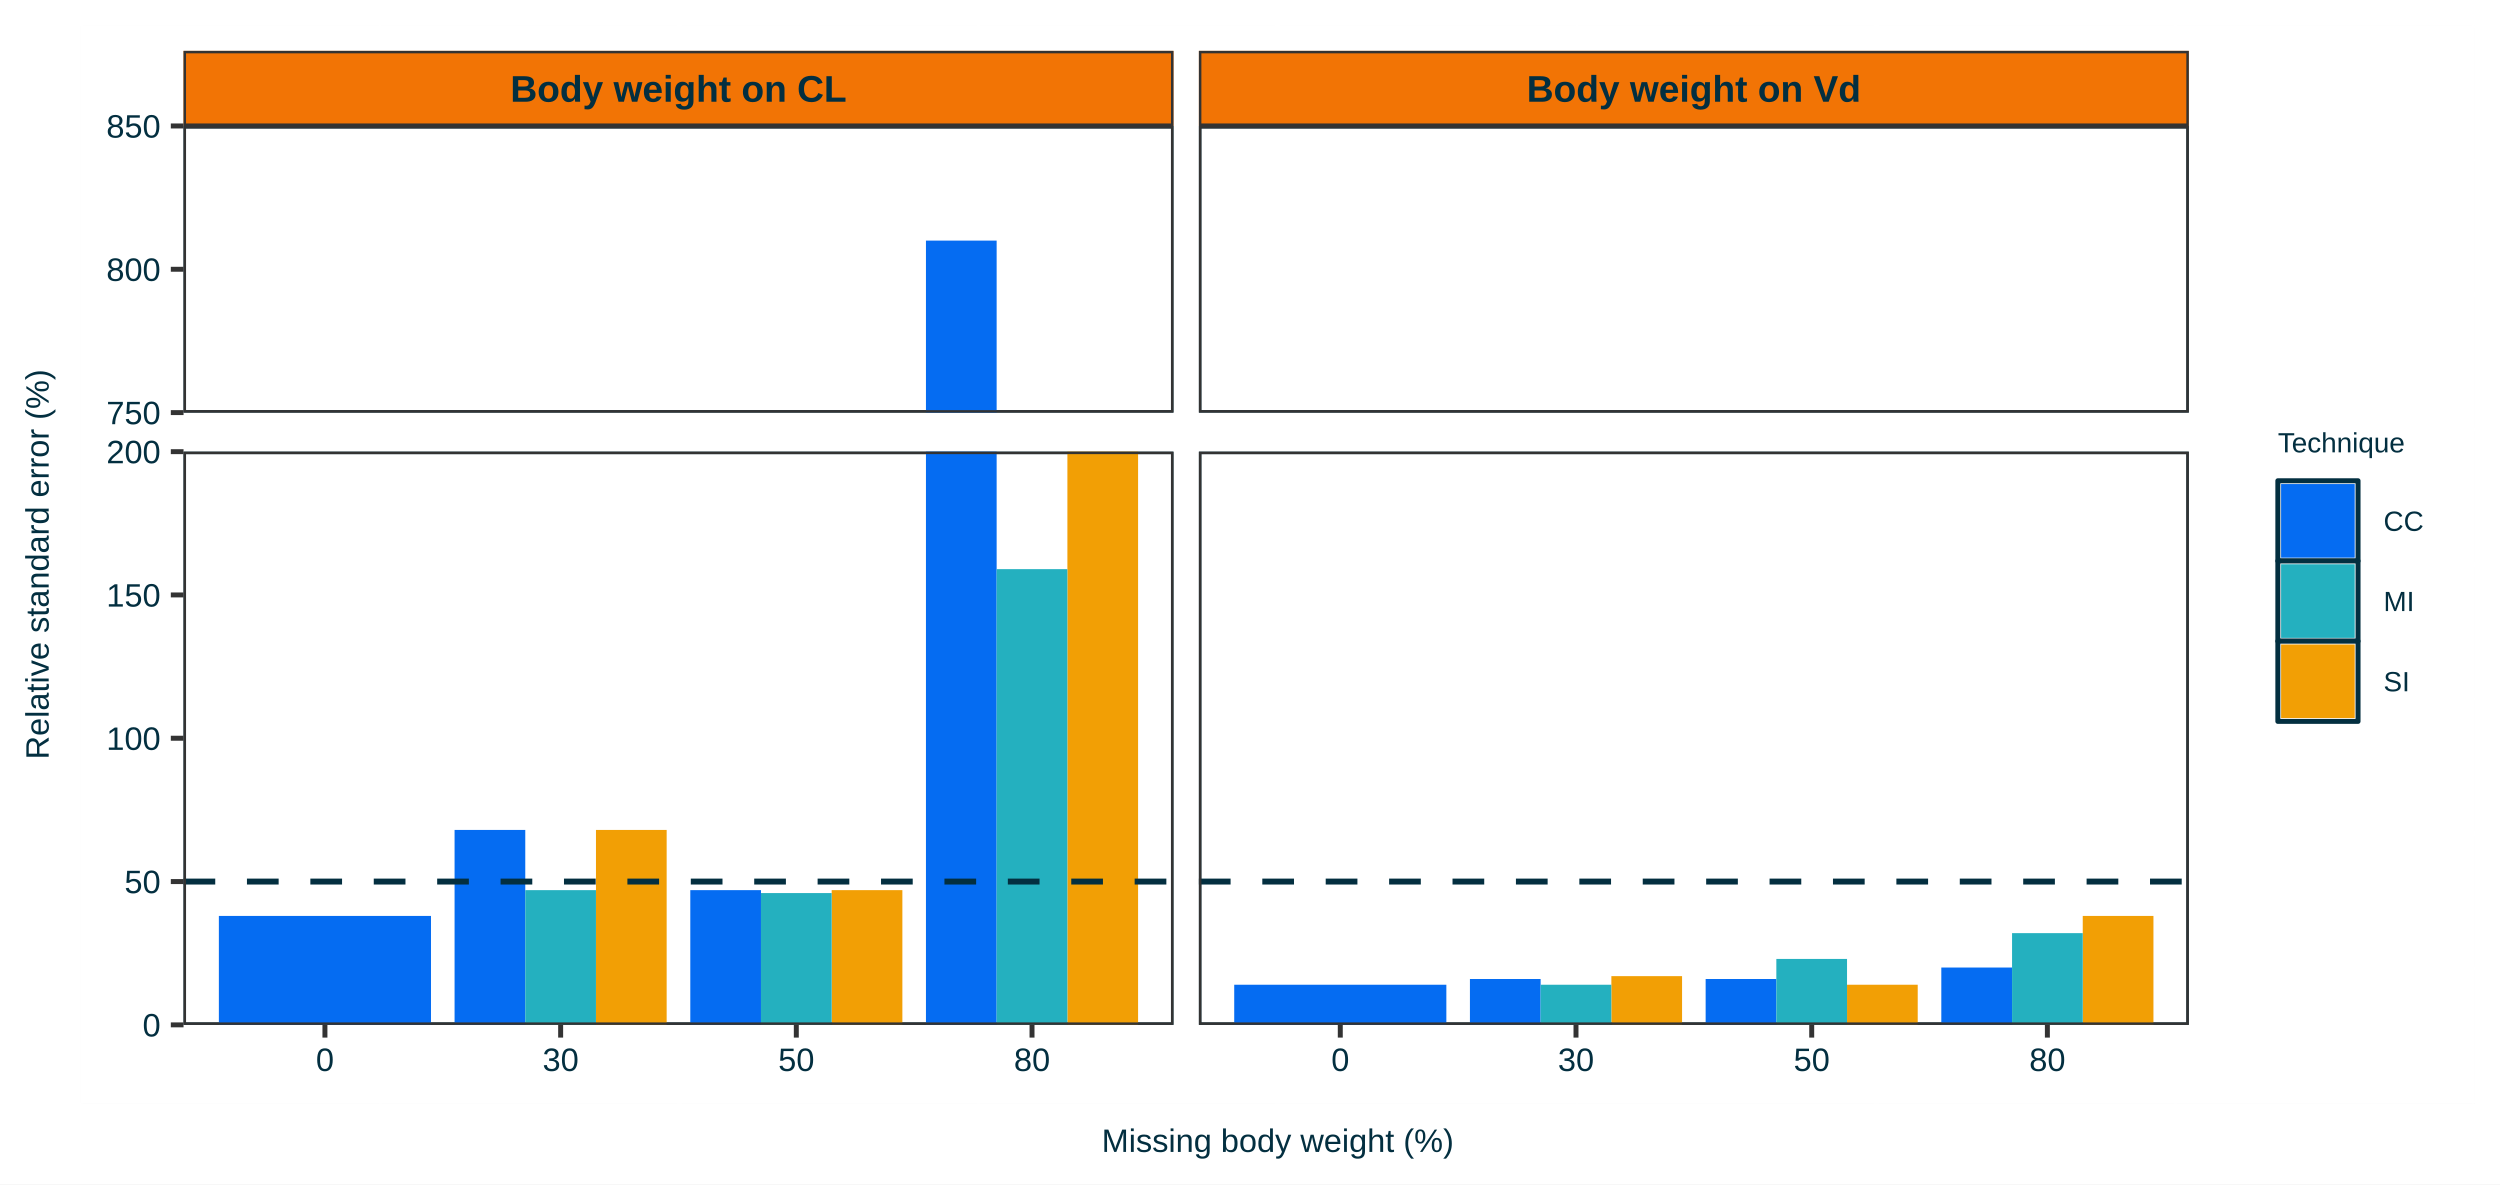
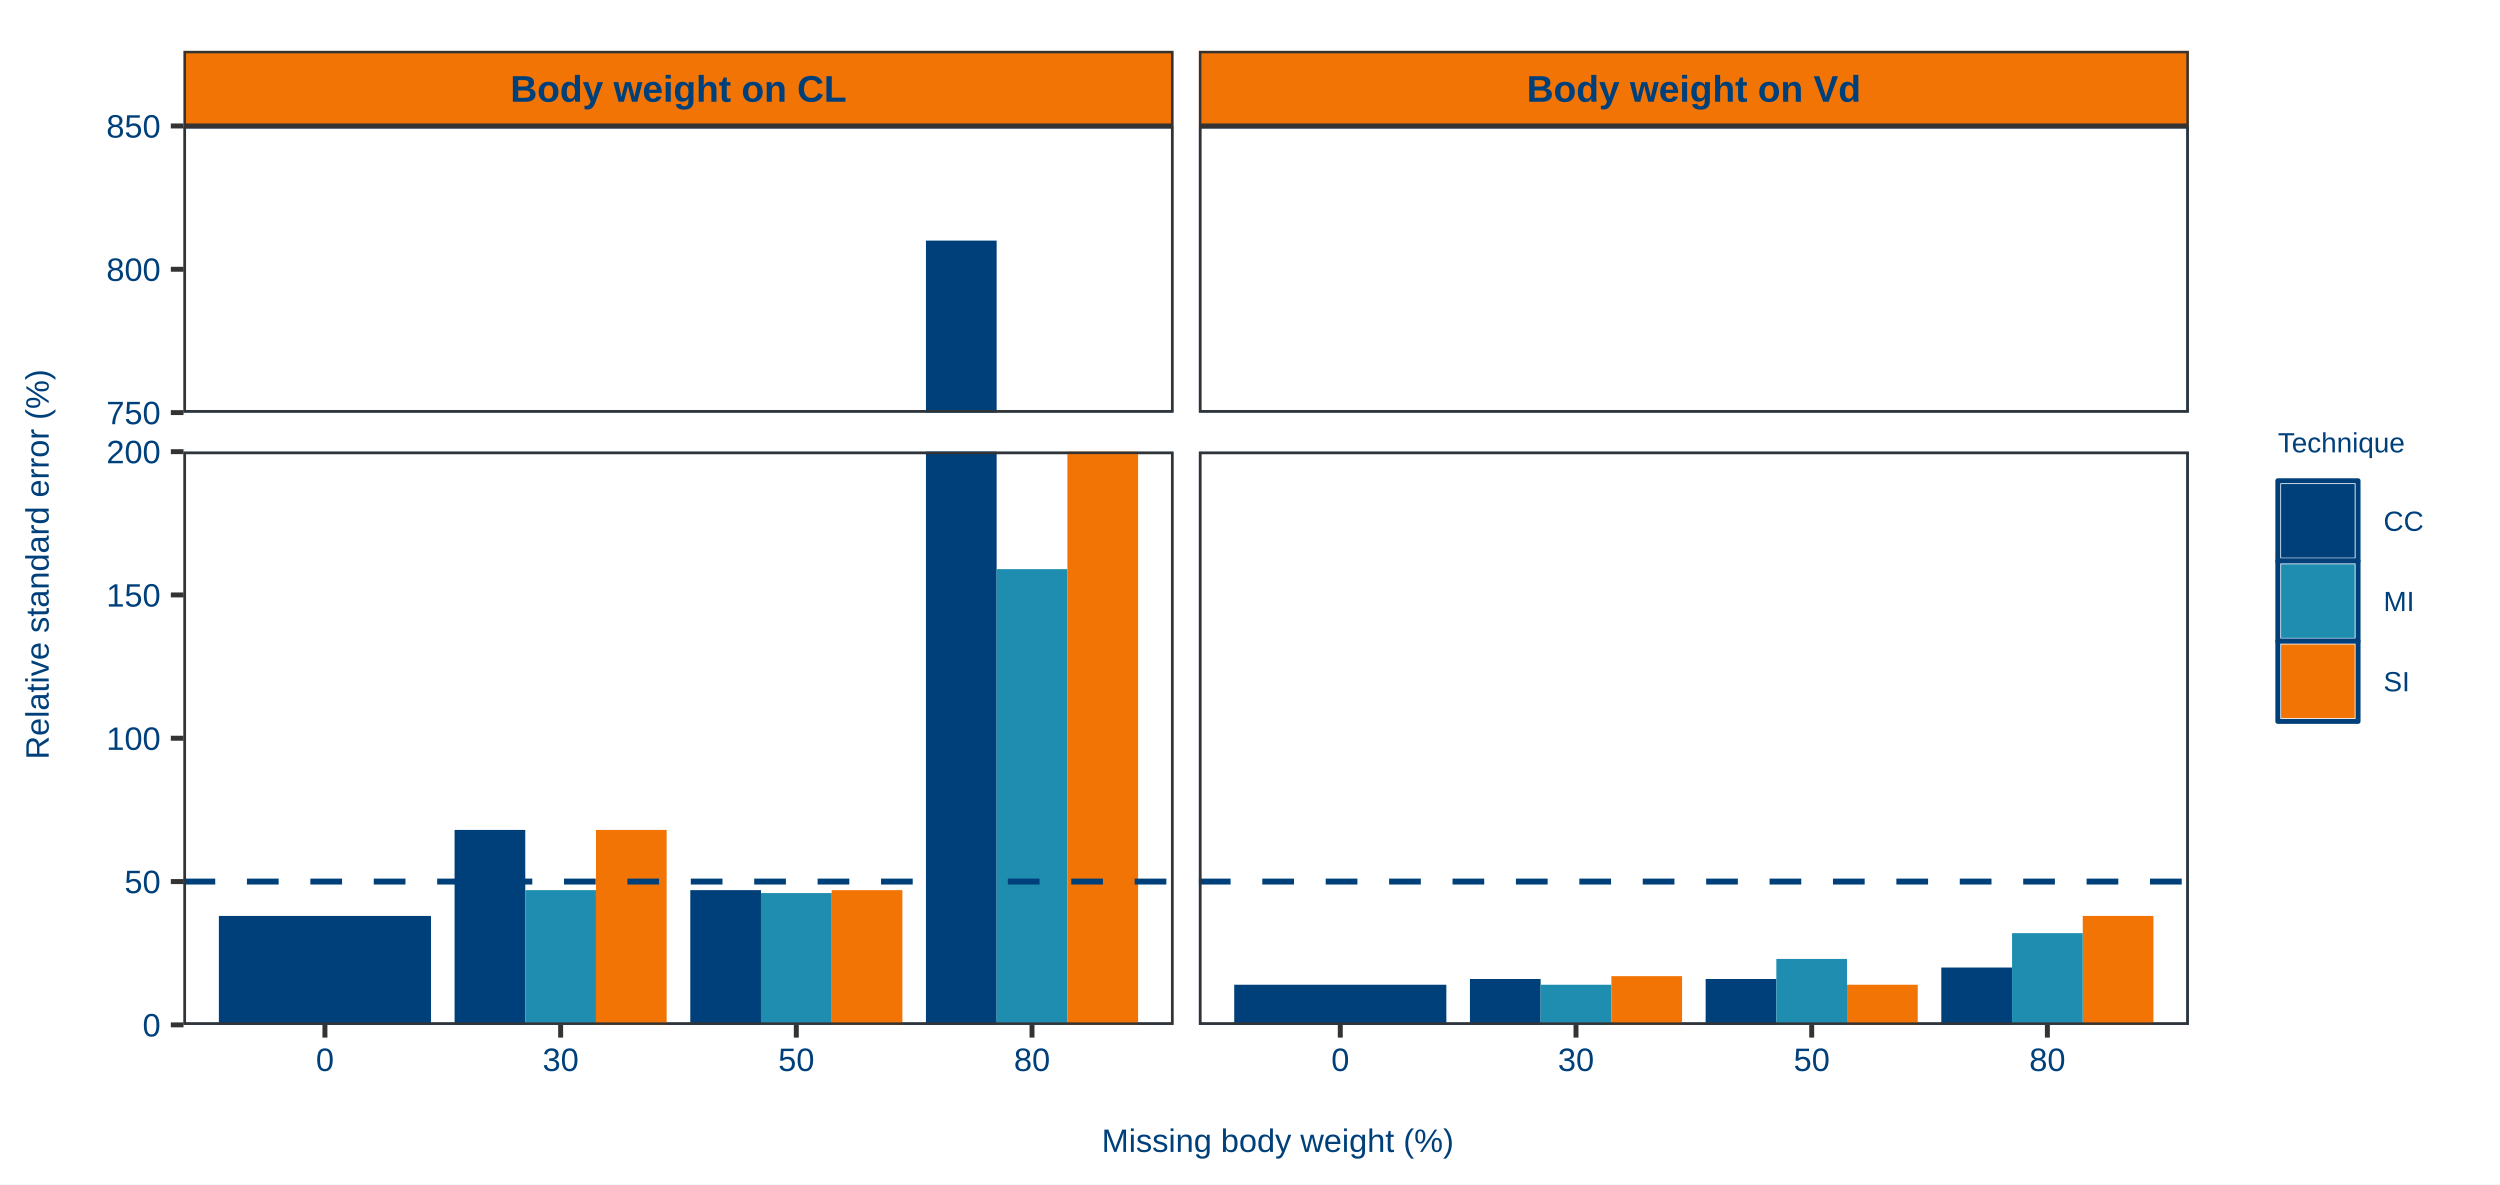
<svg xmlns="http://www.w3.org/2000/svg" class="svglite" width="538.58pt" height="255.12pt" viewBox="0 0 538.58 255.12">
  <defs>
    <style type="text/css">
    .svglite line, .svglite polyline, .svglite polygon, .svglite path, .svglite rect, .svglite circle {
      fill: none;
      stroke: #000000;
      stroke-linecap: round;
      stroke-linejoin: round;
      stroke-miterlimit: 10.00;
    }
    .svglite text {
      white-space: pre;
    }
  </style>
  </defs>
  <rect width="100%" height="100%" style="stroke: none; fill: #FFFFFF;" />
  <defs>
    <clipPath id="cpMC4wMHw1MzguNTh8MC4wMHwyNTUuMTI=">
      <rect x="0.00" y="0.00" width="538.58" height="255.12" />
    </clipPath>
  </defs>
  <g clip-path="url(#cpMC4wMHw1MzguNTh8MC4wMHwyNTUuMTI=)">
    <rect x="0.00" y="0.00" width="538.58" height="255.12" style="stroke-width: 1.07; stroke: #FFFFFF; fill: #FFFFFF;" />
  </g>
  <defs>
    <clipPath id="cpMTcuNDR8NTMzLjEwfDUuNDh8MjM3LjY4">
      <rect x="17.44" y="5.48" width="515.66" height="232.20" />
    </clipPath>
  </defs>
  <g clip-path="url(#cpMTcuNDR8NTMzLjEwfDUuNDh8MjM3LjY4)">
    <rect x="17.44" y="5.48" width="515.66" height="232.20" style="stroke-width: 1.07; stroke: none; fill: #EBEBEB;" />
    <polyline points="17.44,208.65 533.10,208.65 " style="stroke-width: 0.53; stroke: #FFFFFF; stroke-linecap: butt;" />
    <polyline points="17.44,150.60 533.10,150.60 " style="stroke-width: 0.53; stroke: #FFFFFF; stroke-linecap: butt;" />
    <polyline points="17.44,92.55 533.10,92.55 " style="stroke-width: 0.53; stroke: #FFFFFF; stroke-linecap: butt;" />
    <polyline points="17.44,34.50 533.10,34.50 " style="stroke-width: 0.53; stroke: #FFFFFF; stroke-linecap: butt;" />
    <polyline points="81.90,237.68 81.90,5.48 " style="stroke-width: 0.53; stroke: #FFFFFF; stroke-linecap: butt;" />
    <polyline points="210.81,237.68 210.81,5.48 " style="stroke-width: 0.53; stroke: #FFFFFF; stroke-linecap: butt;" />
    <polyline points="339.73,237.68 339.73,5.48 " style="stroke-width: 0.53; stroke: #FFFFFF; stroke-linecap: butt;" />
    <polyline points="468.65,237.68 468.65,5.48 " style="stroke-width: 0.53; stroke: #FFFFFF; stroke-linecap: butt;" />
    <polyline points="17.44,237.68 533.10,237.68 " style="stroke-width: 1.07; stroke: #FFFFFF; stroke-linecap: butt;" />
    <polyline points="17.44,179.63 533.10,179.63 " style="stroke-width: 1.07; stroke: #FFFFFF; stroke-linecap: butt;" />
    <polyline points="17.44,121.58 533.10,121.58 " style="stroke-width: 1.07; stroke: #FFFFFF; stroke-linecap: butt;" />
    <polyline points="17.44,63.53 533.10,63.53 " style="stroke-width: 1.07; stroke: #FFFFFF; stroke-linecap: butt;" />
    <polyline points="17.44,5.48 533.10,5.48 " style="stroke-width: 1.07; stroke: #FFFFFF; stroke-linecap: butt;" />
    <polyline points="17.44,237.68 17.44,5.48 " style="stroke-width: 1.07; stroke: #FFFFFF; stroke-linecap: butt;" />
    <polyline points="146.35,237.68 146.35,5.48 " style="stroke-width: 1.07; stroke: #FFFFFF; stroke-linecap: butt;" />
    <polyline points="275.27,237.68 275.27,5.48 " style="stroke-width: 1.07; stroke: #FFFFFF; stroke-linecap: butt;" />
    <polyline points="404.19,237.68 404.19,5.48 " style="stroke-width: 1.07; stroke: #FFFFFF; stroke-linecap: butt;" />
    <polyline points="533.10,237.68 533.10,5.48 " style="stroke-width: 1.07; stroke: #FFFFFF; stroke-linecap: butt;" />
    <rect x="17.44" y="5.48" width="515.66" height="232.20" style="stroke-width: 1.07; stroke: #FFFFFF; fill: #FFFFFF;" />
  </g>
  <defs>
    <clipPath id="cpMzkuNTR8NDcxLjU0fDI3LjE0fDIyMC43OQ==">
      <rect x="39.54" y="27.14" width="432.00" height="193.65" />
    </clipPath>
  </defs>
  <g clip-path="url(#cpMzkuNTR8NDcxLjU0fDI3LjE0fDIyMC43OQ==)">
</g>
  <g clip-path="url(#cpMTcuNDR8NTMzLjEwfDUuNDh8MjM3LjY4)">
</g>
  <defs>
    <clipPath id="cpMjIuOTJ8NTI3LjYyfDEwLjk2fDk0LjQ2">
      <rect x="22.92" y="10.96" width="504.71" height="83.50" />
    </clipPath>
  </defs>
  <g clip-path="url(#cpMjIuOTJ8NTI3LjYyfDEwLjk2fDk0LjQ2)">
    <rect x="22.92" y="10.96" width="504.71" height="83.50" style="stroke-width: 1.07; stroke: #FFFFFF; fill: #FFFFFF;" />
  </g>
  <g clip-path="url(#cpMTcuNDR8NTMzLjEwfDUuNDh8MjM3LjY4)">
</g>
  <g clip-path="url(#cpMC4wMHw1MzguNTh8MC4wMHwyNTUuMTI=)">
</g>
  <defs>
    <clipPath id="cpMzkuNTR8MjUyLjgwfDI3LjE0fDg4Ljg5">
      <rect x="39.54" y="27.14" width="213.26" height="61.75" />
    </clipPath>
  </defs>
  <g clip-path="url(#cpMzkuNTR8MjUyLjgwfDI3LjE0fDg4Ljg5)">
-     <rect x="39.54" y="27.14" width="213.26" height="61.75" style="stroke-width: 1.07; stroke: #032F40; fill: #FFFFFF;" />
-     <rect x="47.15" y="528.52" width="45.70" height="23.46" style="stroke-width: 1.07; stroke: none; stroke-linecap: butt; stroke-linejoin: miter; fill: #056CF2;" />
-     <rect x="97.93" y="509.99" width="15.23" height="41.99" style="stroke-width: 1.07; stroke: none; stroke-linecap: butt; stroke-linejoin: miter; fill: #056CF2;" />
-     <rect x="128.39" y="509.99" width="15.23" height="41.99" style="stroke-width: 1.07; stroke: none; stroke-linecap: butt; stroke-linejoin: miter; fill: #F29F05;" />
-     <rect x="113.16" y="522.96" width="15.23" height="29.02" style="stroke-width: 1.07; stroke: none; stroke-linecap: butt; stroke-linejoin: miter; fill: #24B0BF;" />
-     <rect x="148.71" y="522.96" width="15.23" height="29.02" style="stroke-width: 1.07; stroke: none; stroke-linecap: butt; stroke-linejoin: miter; fill: #056CF2;" />
-     <rect x="179.17" y="522.96" width="15.23" height="29.02" style="stroke-width: 1.07; stroke: none; stroke-linecap: butt; stroke-linejoin: miter; fill: #F29F05;" />
-     <rect x="163.94" y="523.58" width="15.23" height="28.40" style="stroke-width: 1.07; stroke: none; stroke-linecap: butt; stroke-linejoin: miter; fill: #24B0BF;" />
-     <rect x="199.48" y="51.84" width="15.23" height="500.14" style="stroke-width: 1.07; stroke: none; stroke-linecap: butt; stroke-linejoin: miter; fill: #056CF2;" />
-     <rect x="229.95" y="427.87" width="15.23" height="124.11" style="stroke-width: 1.07; stroke: none; stroke-linecap: butt; stroke-linejoin: miter; fill: #F29F05;" />
-     <rect x="214.71" y="453.81" width="15.23" height="98.18" style="stroke-width: 1.07; stroke: none; stroke-linecap: butt; stroke-linejoin: miter; fill: #24B0BF;" />
-     <line x1="39.54" y1="521.11" x2="252.80" y2="521.11" style="stroke-width: 1.28; stroke: #032F40; stroke-dasharray: 6.83,6.83; stroke-linecap: butt;" />
+     <rect x="39.54" y="27.14" width="213.26" height="61.75" style="stroke-width: 1.07; stroke: #00407A; fill: #FFFFFF;" />
+     <rect x="47.15" y="528.52" width="45.70" height="23.46" style="stroke-width: 1.07; stroke: none; stroke-linecap: butt; stroke-linejoin: miter; fill: #00407A;" />
+     <rect x="97.93" y="509.99" width="15.23" height="41.99" style="stroke-width: 1.07; stroke: none; stroke-linecap: butt; stroke-linejoin: miter; fill: #00407A;" />
+     <rect x="128.39" y="509.99" width="15.23" height="41.99" style="stroke-width: 1.07; stroke: none; stroke-linecap: butt; stroke-linejoin: miter; fill: #F27405;" />
+     <rect x="113.16" y="522.96" width="15.23" height="29.02" style="stroke-width: 1.07; stroke: none; stroke-linecap: butt; stroke-linejoin: miter; fill: #1E8DB0;" />
+     <rect x="148.71" y="522.96" width="15.23" height="29.02" style="stroke-width: 1.07; stroke: none; stroke-linecap: butt; stroke-linejoin: miter; fill: #00407A;" />
+     <rect x="179.17" y="522.96" width="15.23" height="29.02" style="stroke-width: 1.07; stroke: none; stroke-linecap: butt; stroke-linejoin: miter; fill: #F27405;" />
+     <rect x="163.94" y="523.58" width="15.23" height="28.40" style="stroke-width: 1.07; stroke: none; stroke-linecap: butt; stroke-linejoin: miter; fill: #1E8DB0;" />
+     <rect x="199.48" y="51.84" width="15.23" height="500.14" style="stroke-width: 1.07; stroke: none; stroke-linecap: butt; stroke-linejoin: miter; fill: #00407A;" />
+     <rect x="229.95" y="427.87" width="15.23" height="124.11" style="stroke-width: 1.07; stroke: none; stroke-linecap: butt; stroke-linejoin: miter; fill: #F27405;" />
+     <rect x="214.71" y="453.81" width="15.23" height="98.18" style="stroke-width: 1.07; stroke: none; stroke-linecap: butt; stroke-linejoin: miter; fill: #1E8DB0;" />
+     <line x1="39.54" y1="521.11" x2="252.80" y2="521.11" style="stroke-width: 1.28; stroke: #00407A; stroke-dasharray: 6.83,6.83; stroke-linecap: butt;" />
    <rect x="39.54" y="27.14" width="213.26" height="61.75" style="stroke-width: 1.07; stroke: #333333;" />
  </g>
  <g clip-path="url(#cpMC4wMHw1MzguNTh8MC4wMHwyNTUuMTI=)">
</g>
  <defs>
    <clipPath id="cpMjU4LjI4fDQ3MS41NHwyNy4xNHw4OC44OQ==">
      <rect x="258.28" y="27.14" width="213.26" height="61.75" />
    </clipPath>
  </defs>
  <g clip-path="url(#cpMjU4LjI4fDQ3MS41NHwyNy4xNHw4OC44OQ==)">
-     <rect x="258.28" y="27.14" width="213.26" height="61.75" style="stroke-width: 1.07; stroke: #032F40; fill: #FFFFFF;" />
-     <rect x="265.89" y="543.34" width="45.70" height="8.64" style="stroke-width: 1.07; stroke: none; stroke-linecap: butt; stroke-linejoin: miter; fill: #056CF2;" />
-     <rect x="316.67" y="542.10" width="15.23" height="9.88" style="stroke-width: 1.07; stroke: none; stroke-linecap: butt; stroke-linejoin: miter; fill: #056CF2;" />
-     <rect x="347.14" y="541.48" width="15.23" height="10.50" style="stroke-width: 1.07; stroke: none; stroke-linecap: butt; stroke-linejoin: miter; fill: #F29F05;" />
-     <rect x="331.90" y="543.34" width="15.23" height="8.64" style="stroke-width: 1.07; stroke: none; stroke-linecap: butt; stroke-linejoin: miter; fill: #24B0BF;" />
-     <rect x="367.45" y="542.10" width="15.23" height="9.88" style="stroke-width: 1.07; stroke: none; stroke-linecap: butt; stroke-linejoin: miter; fill: #056CF2;" />
-     <rect x="397.91" y="543.34" width="15.23" height="8.64" style="stroke-width: 1.07; stroke: none; stroke-linecap: butt; stroke-linejoin: miter; fill: #F29F05;" />
-     <rect x="382.68" y="537.78" width="15.23" height="14.20" style="stroke-width: 1.07; stroke: none; stroke-linecap: butt; stroke-linejoin: miter; fill: #24B0BF;" />
-     <rect x="418.22" y="539.63" width="15.23" height="12.35" style="stroke-width: 1.07; stroke: none; stroke-linecap: butt; stroke-linejoin: miter; fill: #056CF2;" />
-     <rect x="448.69" y="528.52" width="15.23" height="23.46" style="stroke-width: 1.07; stroke: none; stroke-linecap: butt; stroke-linejoin: miter; fill: #F29F05;" />
-     <rect x="433.46" y="532.22" width="15.23" height="19.76" style="stroke-width: 1.07; stroke: none; stroke-linecap: butt; stroke-linejoin: miter; fill: #24B0BF;" />
-     <line x1="258.28" y1="521.11" x2="471.54" y2="521.11" style="stroke-width: 1.28; stroke: #032F40; stroke-dasharray: 6.83,6.83; stroke-linecap: butt;" />
+     <rect x="258.28" y="27.14" width="213.26" height="61.75" style="stroke-width: 1.07; stroke: #00407A; fill: #FFFFFF;" />
+     <rect x="265.89" y="543.34" width="45.70" height="8.64" style="stroke-width: 1.07; stroke: none; stroke-linecap: butt; stroke-linejoin: miter; fill: #00407A;" />
+     <rect x="316.67" y="542.10" width="15.23" height="9.88" style="stroke-width: 1.07; stroke: none; stroke-linecap: butt; stroke-linejoin: miter; fill: #00407A;" />
+     <rect x="347.14" y="541.48" width="15.23" height="10.50" style="stroke-width: 1.07; stroke: none; stroke-linecap: butt; stroke-linejoin: miter; fill: #F27405;" />
+     <rect x="331.90" y="543.34" width="15.23" height="8.64" style="stroke-width: 1.07; stroke: none; stroke-linecap: butt; stroke-linejoin: miter; fill: #1E8DB0;" />
+     <rect x="367.45" y="542.10" width="15.23" height="9.88" style="stroke-width: 1.07; stroke: none; stroke-linecap: butt; stroke-linejoin: miter; fill: #00407A;" />
+     <rect x="397.91" y="543.34" width="15.23" height="8.64" style="stroke-width: 1.07; stroke: none; stroke-linecap: butt; stroke-linejoin: miter; fill: #F27405;" />
+     <rect x="382.68" y="537.78" width="15.23" height="14.20" style="stroke-width: 1.07; stroke: none; stroke-linecap: butt; stroke-linejoin: miter; fill: #1E8DB0;" />
+     <rect x="418.22" y="539.63" width="15.23" height="12.35" style="stroke-width: 1.07; stroke: none; stroke-linecap: butt; stroke-linejoin: miter; fill: #00407A;" />
+     <rect x="448.69" y="528.52" width="15.23" height="23.46" style="stroke-width: 1.07; stroke: none; stroke-linecap: butt; stroke-linejoin: miter; fill: #F27405;" />
+     <rect x="433.46" y="532.22" width="15.23" height="19.76" style="stroke-width: 1.07; stroke: none; stroke-linecap: butt; stroke-linejoin: miter; fill: #1E8DB0;" />
+     <line x1="258.28" y1="521.11" x2="471.54" y2="521.11" style="stroke-width: 1.28; stroke: #00407A; stroke-dasharray: 6.83,6.83; stroke-linecap: butt;" />
    <rect x="258.28" y="27.14" width="213.26" height="61.75" style="stroke-width: 1.07; stroke: #333333;" />
  </g>
  <g clip-path="url(#cpMC4wMHw1MzguNTh8MC4wMHwyNTUuMTI=)">
</g>
  <g clip-path="url(#cpMTcuNDR8NTMzLjEwfDUuNDh8MjM3LjY4)">
</g>
  <g clip-path="url(#cpMC4wMHw1MzguNTh8MC4wMHwyNTUuMTI=)">
</g>
  <defs>
    <clipPath id="cpMzkuNTR8MjUyLjgwfDEwLjk2fDI3LjE0">
      <rect x="39.54" y="10.96" width="213.26" height="16.18" />
    </clipPath>
  </defs>
  <g clip-path="url(#cpMzkuNTR8MjUyLjgwfDEwLjk2fDI3LjE0)">
    <rect x="39.54" y="10.96" width="213.26" height="16.18" style="stroke-width: 1.07; stroke: #333333; fill: #F27405;" />
-     <text x="146.17" y="21.92" text-anchor="middle" style="font-size: 8.00px; font-weight: bold;fill: #032F40; font-family: &quot;Arial&quot;;" textLength="72.45px" lengthAdjust="spacingAndGlyphs">Body weight on CL</text>
+     <text x="146.17" y="21.92" text-anchor="middle" style="font-size: 8.00px; font-weight: bold;fill: #00407A; font-family: &quot;Arial&quot;;" textLength="72.45px" lengthAdjust="spacingAndGlyphs">Body weight on CL</text>
  </g>
  <g clip-path="url(#cpMC4wMHw1MzguNTh8MC4wMHwyNTUuMTI=)">
</g>
  <defs>
    <clipPath id="cpMjU4LjI4fDQ3MS41NHwxMC45NnwyNy4xNA==">
      <rect x="258.28" y="10.96" width="213.26" height="16.18" />
    </clipPath>
  </defs>
  <g clip-path="url(#cpMjU4LjI4fDQ3MS41NHwxMC45NnwyNy4xNA==)">
    <rect x="258.28" y="10.96" width="213.26" height="16.18" style="stroke-width: 1.07; stroke: #333333; fill: #F27405;" />
-     <text x="364.91" y="21.92" text-anchor="middle" style="font-size: 8.00px; font-weight: bold;fill: #032F40; font-family: &quot;Arial&quot;;" textLength="72.01px" lengthAdjust="spacingAndGlyphs">Body weight on Vd</text>
-   </g>
-   <g clip-path="url(#cpMC4wMHw1MzguNTh8MC4wMHwyNTUuMTI=)">
- </g>
-   <g clip-path="url(#cpMTcuNDR8NTMzLjEwfDUuNDh8MjM3LjY4)">
- </g>
-   <g clip-path="url(#cpMC4wMHw1MzguNTh8MC4wMHwyNTUuMTI=)">
- </g>
-   <g clip-path="url(#cpMTcuNDR8NTMzLjEwfDUuNDh8MjM3LjY4)">
- </g>
-   <g clip-path="url(#cpMC4wMHw1MzguNTh8MC4wMHwyNTUuMTI=)">
- </g>
-   <g clip-path="url(#cpMTcuNDR8NTMzLjEwfDUuNDh8MjM3LjY4)">
- </g>
-   <g clip-path="url(#cpMC4wMHw1MzguNTh8MC4wMHwyNTUuMTI=)">
-     <text x="34.60" y="91.39" text-anchor="end" style="font-size: 7.00px;fill: #032F40; font-family: &quot;Arial&quot;;" textLength="11.69px" lengthAdjust="spacingAndGlyphs">750</text>
-     <text x="34.60" y="60.52" text-anchor="end" style="font-size: 7.00px;fill: #032F40; font-family: &quot;Arial&quot;;" textLength="11.69px" lengthAdjust="spacingAndGlyphs">800</text>
-     <text x="34.60" y="29.65" text-anchor="end" style="font-size: 7.00px;fill: #032F40; font-family: &quot;Arial&quot;;" textLength="11.69px" lengthAdjust="spacingAndGlyphs">850</text>
+     <text x="364.91" y="21.92" text-anchor="middle" style="font-size: 8.00px; font-weight: bold;fill: #00407A; font-family: &quot;Arial&quot;;" textLength="72.01px" lengthAdjust="spacingAndGlyphs">Body weight on Vd</text>
+   </g>
+   <g clip-path="url(#cpMC4wMHw1MzguNTh8MC4wMHwyNTUuMTI=)">
+ </g>
+   <g clip-path="url(#cpMTcuNDR8NTMzLjEwfDUuNDh8MjM3LjY4)">
+ </g>
+   <g clip-path="url(#cpMC4wMHw1MzguNTh8MC4wMHwyNTUuMTI=)">
+ </g>
+   <g clip-path="url(#cpMTcuNDR8NTMzLjEwfDUuNDh8MjM3LjY4)">
+ </g>
+   <g clip-path="url(#cpMC4wMHw1MzguNTh8MC4wMHwyNTUuMTI=)">
+ </g>
+   <g clip-path="url(#cpMTcuNDR8NTMzLjEwfDUuNDh8MjM3LjY4)">
+ </g>
+   <g clip-path="url(#cpMC4wMHw1MzguNTh8MC4wMHwyNTUuMTI=)">
+     <text x="34.60" y="91.39" text-anchor="end" style="font-size: 7.00px;fill: #00407A; font-family: &quot;Arial&quot;;" textLength="11.69px" lengthAdjust="spacingAndGlyphs">750</text>
+     <text x="34.60" y="60.52" text-anchor="end" style="font-size: 7.00px;fill: #00407A; font-family: &quot;Arial&quot;;" textLength="11.69px" lengthAdjust="spacingAndGlyphs">800</text>
+     <text x="34.60" y="29.65" text-anchor="end" style="font-size: 7.00px;fill: #00407A; font-family: &quot;Arial&quot;;" textLength="11.69px" lengthAdjust="spacingAndGlyphs">850</text>
    <polyline points="36.80,88.89 39.54,88.89 " style="stroke-width: 1.07; stroke: #333333; stroke-linecap: butt;" />
    <polyline points="36.80,58.01 39.54,58.01 " style="stroke-width: 1.07; stroke: #333333; stroke-linecap: butt;" />
    <polyline points="36.80,27.14 39.54,27.14 " style="stroke-width: 1.07; stroke: #333333; stroke-linecap: butt;" />
  </g>
  <g clip-path="url(#cpMTcuNDR8NTMzLjEwfDUuNDh8MjM3LjY4)">
</g>
  <g clip-path="url(#cpMC4wMHw1MzguNTh8MC4wMHwyNTUuMTI=)">
</g>
  <g clip-path="url(#cpMTcuNDR8NTMzLjEwfDUuNDh8MjM3LjY4)">
</g>
  <g clip-path="url(#cpMC4wMHw1MzguNTh8MC4wMHwyNTUuMTI=)">
</g>
  <g clip-path="url(#cpMTcuNDR8NTMzLjEwfDUuNDh8MjM3LjY4)">
</g>
  <g clip-path="url(#cpMC4wMHw1MzguNTh8MC4wMHwyNTUuMTI=)">
</g>
  <g clip-path="url(#cpMTcuNDR8NTMzLjEwfDUuNDh8MjM3LjY4)">
</g>
  <g clip-path="url(#cpMC4wMHw1MzguNTh8MC4wMHwyNTUuMTI=)">
</g>
  <g clip-path="url(#cpMTcuNDR8NTMzLjEwfDUuNDh8MjM3LjY4)">
</g>
  <g clip-path="url(#cpMC4wMHw1MzguNTh8MC4wMHwyNTUuMTI=)">
</g>
  <g clip-path="url(#cpMTcuNDR8NTMzLjEwfDUuNDh8MjM3LjY4)">
</g>
  <g clip-path="url(#cpMC4wMHw1MzguNTh8MC4wMHwyNTUuMTI=)">
</g>
  <g clip-path="url(#cpMTcuNDR8NTMzLjEwfDUuNDh8MjM3LjY4)">
</g>
  <g clip-path="url(#cpMC4wMHw1MzguNTh8MC4wMHwyNTUuMTI=)">
</g>
  <g clip-path="url(#cpMTcuNDR8NTMzLjEwfDUuNDh8MjM3LjY4)">
</g>
  <g clip-path="url(#cpMC4wMHw1MzguNTh8MC4wMHwyNTUuMTI=)">
</g>
  <g clip-path="url(#cpMTcuNDR8NTMzLjEwfDUuNDh8MjM3LjY4)">
</g>
  <defs>
    <clipPath id="cpMjIuOTJ8NTI3LjYyfDk0LjQ2fDIzMi4yMA==">
      <rect x="22.92" y="94.46" width="504.71" height="137.74" />
    </clipPath>
  </defs>
  <g clip-path="url(#cpMjIuOTJ8NTI3LjYyfDk0LjQ2fDIzMi4yMA==)">
    <rect x="22.92" y="94.46" width="504.71" height="137.74" style="stroke-width: 1.07; stroke: #FFFFFF; fill: #FFFFFF;" />
  </g>
  <g clip-path="url(#cpMTcuNDR8NTMzLjEwfDUuNDh8MjM3LjY4)">
</g>
  <g clip-path="url(#cpMC4wMHw1MzguNTh8MC4wMHwyNTUuMTI=)">
</g>
  <defs>
    <clipPath id="cpMzkuNTR8MjUyLjgwfDk3LjMwfDIyMC43OQ==">
      <rect x="39.54" y="97.30" width="213.26" height="123.49" />
    </clipPath>
  </defs>
  <g clip-path="url(#cpMzkuNTR8MjUyLjgwfDk3LjMwfDIyMC43OQ==)">
-     <rect x="39.54" y="97.30" width="213.26" height="123.49" style="stroke-width: 1.07; stroke: #032F40; fill: #FFFFFF;" />
-     <rect x="47.15" y="197.32" width="45.70" height="23.46" style="stroke-width: 1.07; stroke: none; stroke-linecap: butt; stroke-linejoin: miter; fill: #056CF2;" />
-     <rect x="97.93" y="178.80" width="15.23" height="41.99" style="stroke-width: 1.07; stroke: none; stroke-linecap: butt; stroke-linejoin: miter; fill: #056CF2;" />
-     <rect x="128.39" y="178.80" width="15.23" height="41.99" style="stroke-width: 1.07; stroke: none; stroke-linecap: butt; stroke-linejoin: miter; fill: #F29F05;" />
-     <rect x="113.16" y="191.77" width="15.23" height="29.02" style="stroke-width: 1.07; stroke: none; stroke-linecap: butt; stroke-linejoin: miter; fill: #24B0BF;" />
-     <rect x="148.71" y="191.77" width="15.23" height="29.02" style="stroke-width: 1.07; stroke: none; stroke-linecap: butt; stroke-linejoin: miter; fill: #056CF2;" />
-     <rect x="179.17" y="191.77" width="15.23" height="29.02" style="stroke-width: 1.07; stroke: none; stroke-linecap: butt; stroke-linejoin: miter; fill: #F29F05;" />
-     <rect x="163.94" y="192.39" width="15.23" height="28.40" style="stroke-width: 1.07; stroke: none; stroke-linecap: butt; stroke-linejoin: miter; fill: #24B0BF;" />
-     <rect x="199.48" y="-279.35" width="15.23" height="500.14" style="stroke-width: 1.07; stroke: none; stroke-linecap: butt; stroke-linejoin: miter; fill: #056CF2;" />
-     <rect x="229.95" y="96.68" width="15.23" height="124.11" style="stroke-width: 1.07; stroke: none; stroke-linecap: butt; stroke-linejoin: miter; fill: #F29F05;" />
-     <rect x="214.71" y="122.61" width="15.23" height="98.18" style="stroke-width: 1.07; stroke: none; stroke-linecap: butt; stroke-linejoin: miter; fill: #24B0BF;" />
-     <line x1="39.54" y1="189.92" x2="252.80" y2="189.92" style="stroke-width: 1.28; stroke: #032F40; stroke-dasharray: 6.83,6.83; stroke-linecap: butt;" />
+     <rect x="39.54" y="97.30" width="213.26" height="123.49" style="stroke-width: 1.07; stroke: #00407A; fill: #FFFFFF;" />
+     <rect x="47.15" y="197.32" width="45.70" height="23.46" style="stroke-width: 1.07; stroke: none; stroke-linecap: butt; stroke-linejoin: miter; fill: #00407A;" />
+     <rect x="97.93" y="178.80" width="15.23" height="41.99" style="stroke-width: 1.07; stroke: none; stroke-linecap: butt; stroke-linejoin: miter; fill: #00407A;" />
+     <rect x="128.39" y="178.80" width="15.23" height="41.99" style="stroke-width: 1.07; stroke: none; stroke-linecap: butt; stroke-linejoin: miter; fill: #F27405;" />
+     <rect x="113.16" y="191.77" width="15.23" height="29.02" style="stroke-width: 1.07; stroke: none; stroke-linecap: butt; stroke-linejoin: miter; fill: #1E8DB0;" />
+     <rect x="148.71" y="191.77" width="15.23" height="29.02" style="stroke-width: 1.07; stroke: none; stroke-linecap: butt; stroke-linejoin: miter; fill: #00407A;" />
+     <rect x="179.17" y="191.77" width="15.23" height="29.02" style="stroke-width: 1.07; stroke: none; stroke-linecap: butt; stroke-linejoin: miter; fill: #F27405;" />
+     <rect x="163.94" y="192.39" width="15.23" height="28.40" style="stroke-width: 1.07; stroke: none; stroke-linecap: butt; stroke-linejoin: miter; fill: #1E8DB0;" />
+     <rect x="199.48" y="-279.35" width="15.23" height="500.14" style="stroke-width: 1.07; stroke: none; stroke-linecap: butt; stroke-linejoin: miter; fill: #00407A;" />
+     <rect x="229.95" y="96.68" width="15.23" height="124.11" style="stroke-width: 1.07; stroke: none; stroke-linecap: butt; stroke-linejoin: miter; fill: #F27405;" />
+     <rect x="214.71" y="122.61" width="15.23" height="98.18" style="stroke-width: 1.07; stroke: none; stroke-linecap: butt; stroke-linejoin: miter; fill: #1E8DB0;" />
+     <line x1="39.54" y1="189.92" x2="252.80" y2="189.92" style="stroke-width: 1.28; stroke: #00407A; stroke-dasharray: 6.83,6.83; stroke-linecap: butt;" />
    <rect x="39.54" y="97.30" width="213.26" height="123.49" style="stroke-width: 1.07; stroke: #333333;" />
  </g>
  <g clip-path="url(#cpMC4wMHw1MzguNTh8MC4wMHwyNTUuMTI=)">
</g>
  <defs>
    <clipPath id="cpMjU4LjI4fDQ3MS41NHw5Ny4zMHwyMjAuNzk=">
      <rect x="258.28" y="97.30" width="213.26" height="123.49" />
    </clipPath>
  </defs>
  <g clip-path="url(#cpMjU4LjI4fDQ3MS41NHw5Ny4zMHwyMjAuNzk=)">
-     <rect x="258.28" y="97.30" width="213.26" height="123.49" style="stroke-width: 1.07; stroke: #032F40; fill: #FFFFFF;" />
-     <rect x="265.89" y="212.14" width="45.70" height="8.64" style="stroke-width: 1.07; stroke: none; stroke-linecap: butt; stroke-linejoin: miter; fill: #056CF2;" />
-     <rect x="316.67" y="210.91" width="15.23" height="9.88" style="stroke-width: 1.07; stroke: none; stroke-linecap: butt; stroke-linejoin: miter; fill: #056CF2;" />
-     <rect x="347.14" y="210.29" width="15.23" height="10.50" style="stroke-width: 1.07; stroke: none; stroke-linecap: butt; stroke-linejoin: miter; fill: #F29F05;" />
-     <rect x="331.90" y="212.14" width="15.23" height="8.64" style="stroke-width: 1.07; stroke: none; stroke-linecap: butt; stroke-linejoin: miter; fill: #24B0BF;" />
-     <rect x="367.45" y="210.91" width="15.23" height="9.88" style="stroke-width: 1.07; stroke: none; stroke-linecap: butt; stroke-linejoin: miter; fill: #056CF2;" />
-     <rect x="397.91" y="212.14" width="15.23" height="8.64" style="stroke-width: 1.07; stroke: none; stroke-linecap: butt; stroke-linejoin: miter; fill: #F29F05;" />
-     <rect x="382.68" y="206.59" width="15.23" height="14.20" style="stroke-width: 1.07; stroke: none; stroke-linecap: butt; stroke-linejoin: miter; fill: #24B0BF;" />
-     <rect x="418.22" y="208.44" width="15.23" height="12.35" style="stroke-width: 1.07; stroke: none; stroke-linecap: butt; stroke-linejoin: miter; fill: #056CF2;" />
-     <rect x="448.69" y="197.32" width="15.23" height="23.46" style="stroke-width: 1.07; stroke: none; stroke-linecap: butt; stroke-linejoin: miter; fill: #F29F05;" />
-     <rect x="433.46" y="201.03" width="15.23" height="19.76" style="stroke-width: 1.07; stroke: none; stroke-linecap: butt; stroke-linejoin: miter; fill: #24B0BF;" />
-     <line x1="258.28" y1="189.92" x2="471.54" y2="189.92" style="stroke-width: 1.28; stroke: #032F40; stroke-dasharray: 6.83,6.83; stroke-linecap: butt;" />
+     <rect x="258.28" y="97.30" width="213.26" height="123.49" style="stroke-width: 1.07; stroke: #00407A; fill: #FFFFFF;" />
+     <rect x="265.89" y="212.14" width="45.70" height="8.64" style="stroke-width: 1.07; stroke: none; stroke-linecap: butt; stroke-linejoin: miter; fill: #00407A;" />
+     <rect x="316.67" y="210.91" width="15.23" height="9.88" style="stroke-width: 1.07; stroke: none; stroke-linecap: butt; stroke-linejoin: miter; fill: #00407A;" />
+     <rect x="347.14" y="210.29" width="15.23" height="10.50" style="stroke-width: 1.07; stroke: none; stroke-linecap: butt; stroke-linejoin: miter; fill: #F27405;" />
+     <rect x="331.90" y="212.14" width="15.23" height="8.64" style="stroke-width: 1.07; stroke: none; stroke-linecap: butt; stroke-linejoin: miter; fill: #1E8DB0;" />
+     <rect x="367.45" y="210.91" width="15.23" height="9.88" style="stroke-width: 1.07; stroke: none; stroke-linecap: butt; stroke-linejoin: miter; fill: #00407A;" />
+     <rect x="397.91" y="212.14" width="15.23" height="8.64" style="stroke-width: 1.07; stroke: none; stroke-linecap: butt; stroke-linejoin: miter; fill: #F27405;" />
+     <rect x="382.68" y="206.59" width="15.23" height="14.20" style="stroke-width: 1.07; stroke: none; stroke-linecap: butt; stroke-linejoin: miter; fill: #1E8DB0;" />
+     <rect x="418.22" y="208.44" width="15.23" height="12.35" style="stroke-width: 1.07; stroke: none; stroke-linecap: butt; stroke-linejoin: miter; fill: #00407A;" />
+     <rect x="448.69" y="197.32" width="15.23" height="23.46" style="stroke-width: 1.07; stroke: none; stroke-linecap: butt; stroke-linejoin: miter; fill: #F27405;" />
+     <rect x="433.46" y="201.03" width="15.23" height="19.76" style="stroke-width: 1.07; stroke: none; stroke-linecap: butt; stroke-linejoin: miter; fill: #1E8DB0;" />
+     <line x1="258.28" y1="189.92" x2="471.54" y2="189.92" style="stroke-width: 1.28; stroke: #00407A; stroke-dasharray: 6.83,6.83; stroke-linecap: butt;" />
    <rect x="258.28" y="97.30" width="213.26" height="123.49" style="stroke-width: 1.07; stroke: #333333;" />
  </g>
  <g clip-path="url(#cpMC4wMHw1MzguNTh8MC4wMHwyNTUuMTI=)">
</g>
  <g clip-path="url(#cpMTcuNDR8NTMzLjEwfDUuNDh8MjM3LjY4)">
</g>
  <g clip-path="url(#cpMC4wMHw1MzguNTh8MC4wMHwyNTUuMTI=)">
</g>
  <defs>
    <clipPath id="cpMzkuNTR8MjUyLjgwfDk3LjMwfDk3LjMw">
      <rect x="39.54" y="97.30" width="213.26" height="0.00" />
    </clipPath>
  </defs>
  <g clip-path="url(#cpMzkuNTR8MjUyLjgwfDk3LjMwfDk3LjMw)">
</g>
  <g clip-path="url(#cpMC4wMHw1MzguNTh8MC4wMHwyNTUuMTI=)">
</g>
  <defs>
    <clipPath id="cpMjU4LjI4fDQ3MS41NHw5Ny4zMHw5Ny4zMA==">
      <rect x="258.28" y="97.30" width="213.26" height="0.00" />
    </clipPath>
  </defs>
  <g clip-path="url(#cpMjU4LjI4fDQ3MS41NHw5Ny4zMHw5Ny4zMA==)">
</g>
  <g clip-path="url(#cpMC4wMHw1MzguNTh8MC4wMHwyNTUuMTI=)">
</g>
  <g clip-path="url(#cpMTcuNDR8NTMzLjEwfDUuNDh8MjM3LjY4)">
</g>
  <g clip-path="url(#cpMC4wMHw1MzguNTh8MC4wMHwyNTUuMTI=)">
</g>
  <g clip-path="url(#cpMTcuNDR8NTMzLjEwfDUuNDh8MjM3LjY4)">
</g>
  <g clip-path="url(#cpMC4wMHw1MzguNTh8MC4wMHwyNTUuMTI=)">
    <polyline points="70.00,223.53 70.00,220.79 " style="stroke-width: 1.07; stroke: #333333; stroke-linecap: butt;" />
    <polyline points="120.78,223.53 120.78,220.79 " style="stroke-width: 1.07; stroke: #333333; stroke-linecap: butt;" />
    <polyline points="171.55,223.53 171.55,220.79 " style="stroke-width: 1.07; stroke: #333333; stroke-linecap: butt;" />
    <polyline points="222.33,223.53 222.33,220.79 " style="stroke-width: 1.07; stroke: #333333; stroke-linecap: butt;" />
-     <text x="70.00" y="230.73" text-anchor="middle" style="font-size: 7.00px;fill: #032F40; font-family: &quot;Arial&quot;;" textLength="3.90px" lengthAdjust="spacingAndGlyphs">0</text>
-     <text x="120.78" y="230.73" text-anchor="middle" style="font-size: 7.00px;fill: #032F40; font-family: &quot;Arial&quot;;" textLength="7.79px" lengthAdjust="spacingAndGlyphs">30</text>
-     <text x="171.55" y="230.73" text-anchor="middle" style="font-size: 7.00px;fill: #032F40; font-family: &quot;Arial&quot;;" textLength="7.79px" lengthAdjust="spacingAndGlyphs">50</text>
-     <text x="222.33" y="230.73" text-anchor="middle" style="font-size: 7.00px;fill: #032F40; font-family: &quot;Arial&quot;;" textLength="7.79px" lengthAdjust="spacingAndGlyphs">80</text>
+     <text x="70.00" y="230.73" text-anchor="middle" style="font-size: 7.00px;fill: #00407A; font-family: &quot;Arial&quot;;" textLength="3.90px" lengthAdjust="spacingAndGlyphs">0</text>
+     <text x="120.78" y="230.73" text-anchor="middle" style="font-size: 7.00px;fill: #00407A; font-family: &quot;Arial&quot;;" textLength="7.79px" lengthAdjust="spacingAndGlyphs">30</text>
+     <text x="171.55" y="230.73" text-anchor="middle" style="font-size: 7.00px;fill: #00407A; font-family: &quot;Arial&quot;;" textLength="7.79px" lengthAdjust="spacingAndGlyphs">50</text>
+     <text x="222.33" y="230.73" text-anchor="middle" style="font-size: 7.00px;fill: #00407A; font-family: &quot;Arial&quot;;" textLength="7.79px" lengthAdjust="spacingAndGlyphs">80</text>
    <polyline points="288.74,223.53 288.74,220.79 " style="stroke-width: 1.07; stroke: #333333; stroke-linecap: butt;" />
    <polyline points="339.52,223.53 339.52,220.79 " style="stroke-width: 1.07; stroke: #333333; stroke-linecap: butt;" />
    <polyline points="390.30,223.53 390.30,220.79 " style="stroke-width: 1.07; stroke: #333333; stroke-linecap: butt;" />
    <polyline points="441.07,223.53 441.07,220.79 " style="stroke-width: 1.07; stroke: #333333; stroke-linecap: butt;" />
-     <text x="288.74" y="230.73" text-anchor="middle" style="font-size: 7.00px;fill: #032F40; font-family: &quot;Arial&quot;;" textLength="3.90px" lengthAdjust="spacingAndGlyphs">0</text>
-     <text x="339.52" y="230.73" text-anchor="middle" style="font-size: 7.00px;fill: #032F40; font-family: &quot;Arial&quot;;" textLength="7.79px" lengthAdjust="spacingAndGlyphs">30</text>
-     <text x="390.30" y="230.73" text-anchor="middle" style="font-size: 7.00px;fill: #032F40; font-family: &quot;Arial&quot;;" textLength="7.79px" lengthAdjust="spacingAndGlyphs">50</text>
-     <text x="441.07" y="230.73" text-anchor="middle" style="font-size: 7.00px;fill: #032F40; font-family: &quot;Arial&quot;;" textLength="7.79px" lengthAdjust="spacingAndGlyphs">80</text>
-   </g>
-   <g clip-path="url(#cpMTcuNDR8NTMzLjEwfDUuNDh8MjM3LjY4)">
- </g>
-   <g clip-path="url(#cpMC4wMHw1MzguNTh8MC4wMHwyNTUuMTI=)">
-     <text x="34.60" y="223.29" text-anchor="end" style="font-size: 7.00px;fill: #032F40; font-family: &quot;Arial&quot;;" textLength="3.90px" lengthAdjust="spacingAndGlyphs">0</text>
-     <text x="34.60" y="192.42" text-anchor="end" style="font-size: 7.00px;fill: #032F40; font-family: &quot;Arial&quot;;" textLength="7.79px" lengthAdjust="spacingAndGlyphs">50</text>
-     <text x="34.60" y="161.55" text-anchor="end" style="font-size: 7.00px;fill: #032F40; font-family: &quot;Arial&quot;;" textLength="11.69px" lengthAdjust="spacingAndGlyphs">100</text>
-     <text x="34.60" y="130.68" text-anchor="end" style="font-size: 7.00px;fill: #032F40; font-family: &quot;Arial&quot;;" textLength="11.69px" lengthAdjust="spacingAndGlyphs">150</text>
-     <text x="34.60" y="99.80" text-anchor="end" style="font-size: 7.00px;fill: #032F40; font-family: &quot;Arial&quot;;" textLength="11.69px" lengthAdjust="spacingAndGlyphs">200</text>
+     <text x="288.74" y="230.73" text-anchor="middle" style="font-size: 7.00px;fill: #00407A; font-family: &quot;Arial&quot;;" textLength="3.90px" lengthAdjust="spacingAndGlyphs">0</text>
+     <text x="339.52" y="230.73" text-anchor="middle" style="font-size: 7.00px;fill: #00407A; font-family: &quot;Arial&quot;;" textLength="7.79px" lengthAdjust="spacingAndGlyphs">30</text>
+     <text x="390.30" y="230.73" text-anchor="middle" style="font-size: 7.00px;fill: #00407A; font-family: &quot;Arial&quot;;" textLength="7.79px" lengthAdjust="spacingAndGlyphs">50</text>
+     <text x="441.07" y="230.73" text-anchor="middle" style="font-size: 7.00px;fill: #00407A; font-family: &quot;Arial&quot;;" textLength="7.79px" lengthAdjust="spacingAndGlyphs">80</text>
+   </g>
+   <g clip-path="url(#cpMTcuNDR8NTMzLjEwfDUuNDh8MjM3LjY4)">
+ </g>
+   <g clip-path="url(#cpMC4wMHw1MzguNTh8MC4wMHwyNTUuMTI=)">
+     <text x="34.60" y="223.29" text-anchor="end" style="font-size: 7.00px;fill: #00407A; font-family: &quot;Arial&quot;;" textLength="3.90px" lengthAdjust="spacingAndGlyphs">0</text>
+     <text x="34.60" y="192.42" text-anchor="end" style="font-size: 7.00px;fill: #00407A; font-family: &quot;Arial&quot;;" textLength="7.79px" lengthAdjust="spacingAndGlyphs">50</text>
+     <text x="34.60" y="161.55" text-anchor="end" style="font-size: 7.00px;fill: #00407A; font-family: &quot;Arial&quot;;" textLength="11.69px" lengthAdjust="spacingAndGlyphs">100</text>
+     <text x="34.60" y="130.68" text-anchor="end" style="font-size: 7.00px;fill: #00407A; font-family: &quot;Arial&quot;;" textLength="11.69px" lengthAdjust="spacingAndGlyphs">150</text>
+     <text x="34.60" y="99.80" text-anchor="end" style="font-size: 7.00px;fill: #00407A; font-family: &quot;Arial&quot;;" textLength="11.69px" lengthAdjust="spacingAndGlyphs">200</text>
    <polyline points="36.80,220.79 39.54,220.79 " style="stroke-width: 1.07; stroke: #333333; stroke-linecap: butt;" />
    <polyline points="36.80,189.92 39.54,189.92 " style="stroke-width: 1.07; stroke: #333333; stroke-linecap: butt;" />
    <polyline points="36.80,159.04 39.54,159.04 " style="stroke-width: 1.07; stroke: #333333; stroke-linecap: butt;" />
    <polyline points="36.80,128.17 39.54,128.17 " style="stroke-width: 1.07; stroke: #333333; stroke-linecap: butt;" />
    <polyline points="36.80,97.30 39.54,97.30 " style="stroke-width: 1.07; stroke: #333333; stroke-linecap: butt;" />
  </g>
  <g clip-path="url(#cpMTcuNDR8NTMzLjEwfDUuNDh8MjM3LjY4)">
</g>
  <g clip-path="url(#cpMC4wMHw1MzguNTh8MC4wMHwyNTUuMTI=)">
</g>
  <g clip-path="url(#cpMTcuNDR8NTMzLjEwfDUuNDh8MjM3LjY4)">
</g>
  <g clip-path="url(#cpMC4wMHw1MzguNTh8MC4wMHwyNTUuMTI=)">
</g>
  <g clip-path="url(#cpMTcuNDR8NTMzLjEwfDUuNDh8MjM3LjY4)">
</g>
  <g clip-path="url(#cpMC4wMHw1MzguNTh8MC4wMHwyNTUuMTI=)">
</g>
  <g clip-path="url(#cpMTcuNDR8NTMzLjEwfDUuNDh8MjM3LjY4)">
</g>
  <g clip-path="url(#cpMC4wMHw1MzguNTh8MC4wMHwyNTUuMTI=)">
</g>
  <g clip-path="url(#cpMTcuNDR8NTMzLjEwfDUuNDh8MjM3LjY4)">
</g>
  <g clip-path="url(#cpMC4wMHw1MzguNTh8MC4wMHwyNTUuMTI=)">
</g>
  <g clip-path="url(#cpMTcuNDR8NTMzLjEwfDUuNDh8MjM3LjY4)">
</g>
  <g clip-path="url(#cpMC4wMHw1MzguNTh8MC4wMHwyNTUuMTI=)">
</g>
  <g clip-path="url(#cpMTcuNDR8NTMzLjEwfDUuNDh8MjM3LjY4)">
</g>
  <g clip-path="url(#cpMC4wMHw1MzguNTh8MC4wMHwyNTUuMTI=)">
</g>
  <g clip-path="url(#cpMTcuNDR8NTMzLjEwfDUuNDh8MjM3LjY4)">
</g>
  <g clip-path="url(#cpMC4wMHw1MzguNTh8MC4wMHwyNTUuMTI=)">
</g>
  <g clip-path="url(#cpMTcuNDR8NTMzLjEwfDUuNDh8MjM3LjY4)">
</g>
  <g clip-path="url(#cpMC4wMHw1MzguNTh8MC4wMHwyNTUuMTI=)">
</g>
  <defs>
    <clipPath id="cpNDg1LjI0fDUyNy42Mnw4Ny4wNHwxNjAuODk=">
      <rect x="485.24" y="87.04" width="42.39" height="73.84" />
    </clipPath>
  </defs>
  <g clip-path="url(#cpNDg1LjI0fDUyNy42Mnw4Ny4wNHwxNjAuODk=)">
</g>
  <g clip-path="url(#cpMC4wMHw1MzguNTh8MC4wMHwyNTUuMTI=)">
    <rect x="485.24" y="87.04" width="42.39" height="73.84" style="stroke-width: 1.07; stroke: none; fill: #FFFFFF;" />
  </g>
  <g clip-path="url(#cpNDg1LjI0fDUyNy42Mnw4Ny4wNHwxNjAuODk=)">
</g>
  <g clip-path="url(#cpMC4wMHw1MzguNTh8MC4wMHwyNTUuMTI=)">
-     <text x="490.72" y="97.45" style="font-size: 6.00px;fill: #032F40; font-family: &quot;Arial&quot;;" textLength="27.34px" lengthAdjust="spacingAndGlyphs">Technique</text>
-   </g>
-   <g clip-path="url(#cpNDg1LjI0fDUyNy42Mnw4Ny4wNHwxNjAuODk=)">
- </g>
-   <g clip-path="url(#cpMC4wMHw1MzguNTh8MC4wMHwyNTUuMTI=)">
-     <rect x="490.72" y="103.57" width="17.28" height="17.28" style="stroke-width: 1.07; stroke: #032F40; fill: #FFFFFF;" />
-   </g>
-   <g clip-path="url(#cpNDg1LjI0fDUyNy42Mnw4Ny4wNHwxNjAuODk=)">
- </g>
-   <g clip-path="url(#cpMC4wMHw1MzguNTh8MC4wMHwyNTUuMTI=)">
-     <rect x="491.42" y="104.28" width="15.86" height="15.86" style="stroke-width: 1.07; stroke: none; stroke-linecap: butt; stroke-linejoin: miter; fill: #056CF2;" />
-   </g>
-   <g clip-path="url(#cpNDg1LjI0fDUyNy42Mnw4Ny4wNHwxNjAuODk=)">
- </g>
-   <g clip-path="url(#cpMC4wMHw1MzguNTh8MC4wMHwyNTUuMTI=)">
-     <rect x="490.72" y="120.85" width="17.28" height="17.28" style="stroke-width: 1.07; stroke: #032F40; fill: #FFFFFF;" />
-   </g>
-   <g clip-path="url(#cpNDg1LjI0fDUyNy42Mnw4Ny4wNHwxNjAuODk=)">
- </g>
-   <g clip-path="url(#cpMC4wMHw1MzguNTh8MC4wMHwyNTUuMTI=)">
-     <rect x="491.42" y="121.56" width="15.86" height="15.86" style="stroke-width: 1.07; stroke: none; stroke-linecap: butt; stroke-linejoin: miter; fill: #24B0BF;" />
-   </g>
-   <g clip-path="url(#cpNDg1LjI0fDUyNy42Mnw4Ny4wNHwxNjAuODk=)">
- </g>
-   <g clip-path="url(#cpMC4wMHw1MzguNTh8MC4wMHwyNTUuMTI=)">
-     <rect x="490.72" y="138.13" width="17.28" height="17.28" style="stroke-width: 1.07; stroke: #032F40; fill: #FFFFFF;" />
-   </g>
-   <g clip-path="url(#cpNDg1LjI0fDUyNy42Mnw4Ny4wNHwxNjAuODk=)">
- </g>
-   <g clip-path="url(#cpMC4wMHw1MzguNTh8MC4wMHwyNTUuMTI=)">
-     <rect x="491.42" y="138.84" width="15.86" height="15.86" style="stroke-width: 1.07; stroke: none; stroke-linecap: butt; stroke-linejoin: miter; fill: #F29F05;" />
-   </g>
-   <g clip-path="url(#cpNDg1LjI0fDUyNy42Mnw4Ny4wNHwxNjAuODk=)">
- </g>
-   <g clip-path="url(#cpMC4wMHw1MzguNTh8MC4wMHwyNTUuMTI=)">
-     <text x="513.48" y="114.36" style="font-size: 6.00px;fill: #032F40; font-family: &quot;Arial&quot;;" textLength="8.67px" lengthAdjust="spacingAndGlyphs">CC</text>
-   </g>
-   <g clip-path="url(#cpNDg1LjI0fDUyNy42Mnw4Ny4wNHwxNjAuODk=)">
- </g>
-   <g clip-path="url(#cpMC4wMHw1MzguNTh8MC4wMHwyNTUuMTI=)">
-     <text x="513.48" y="131.64" style="font-size: 6.00px;fill: #032F40; font-family: &quot;Arial&quot;;" textLength="6.66px" lengthAdjust="spacingAndGlyphs">MI</text>
-   </g>
-   <g clip-path="url(#cpNDg1LjI0fDUyNy42Mnw4Ny4wNHwxNjAuODk=)">
- </g>
-   <g clip-path="url(#cpMC4wMHw1MzguNTh8MC4wMHwyNTUuMTI=)">
-     <text x="513.48" y="148.92" style="font-size: 6.00px;fill: #032F40; font-family: &quot;Arial&quot;;" textLength="5.67px" lengthAdjust="spacingAndGlyphs">SI</text>
-   </g>
-   <g clip-path="url(#cpNDg1LjI0fDUyNy42Mnw4Ny4wNHwxNjAuODk=)">
- </g>
-   <g clip-path="url(#cpMC4wMHw1MzguNTh8MC4wMHwyNTUuMTI=)">
- </g>
-   <g clip-path="url(#cpMTcuNDR8NTMzLjEwfDUuNDh8MjM3LjY4)">
- </g>
-   <g clip-path="url(#cpMC4wMHw1MzguNTh8MC4wMHwyNTUuMTI=)">
-     <text x="275.27" y="248.17" text-anchor="middle" style="font-size: 7.00px;fill: #032F40; font-family: &quot;Arial&quot;;" textLength="75.87px" lengthAdjust="spacingAndGlyphs">Missing body weight (%)</text>
-     <text transform="translate(10.49,121.58) rotate(-90)" text-anchor="middle" style="font-size: 7.00px;fill: #032F40; font-family: &quot;Arial&quot;;" textLength="84.05px" lengthAdjust="spacingAndGlyphs">Relative standard error (%)</text>
+     <text x="490.72" y="97.45" style="font-size: 6.00px;fill: #00407A; font-family: &quot;Arial&quot;;" textLength="27.34px" lengthAdjust="spacingAndGlyphs">Technique</text>
+   </g>
+   <g clip-path="url(#cpNDg1LjI0fDUyNy42Mnw4Ny4wNHwxNjAuODk=)">
+ </g>
+   <g clip-path="url(#cpMC4wMHw1MzguNTh8MC4wMHwyNTUuMTI=)">
+     <rect x="490.72" y="103.57" width="17.28" height="17.28" style="stroke-width: 1.07; stroke: #00407A; fill: #FFFFFF;" />
+   </g>
+   <g clip-path="url(#cpNDg1LjI0fDUyNy42Mnw4Ny4wNHwxNjAuODk=)">
+ </g>
+   <g clip-path="url(#cpMC4wMHw1MzguNTh8MC4wMHwyNTUuMTI=)">
+     <rect x="491.42" y="104.28" width="15.86" height="15.86" style="stroke-width: 1.07; stroke: none; stroke-linecap: butt; stroke-linejoin: miter; fill: #00407A;" />
+   </g>
+   <g clip-path="url(#cpNDg1LjI0fDUyNy42Mnw4Ny4wNHwxNjAuODk=)">
+ </g>
+   <g clip-path="url(#cpMC4wMHw1MzguNTh8MC4wMHwyNTUuMTI=)">
+     <rect x="490.72" y="120.85" width="17.28" height="17.28" style="stroke-width: 1.07; stroke: #00407A; fill: #FFFFFF;" />
+   </g>
+   <g clip-path="url(#cpNDg1LjI0fDUyNy42Mnw4Ny4wNHwxNjAuODk=)">
+ </g>
+   <g clip-path="url(#cpMC4wMHw1MzguNTh8MC4wMHwyNTUuMTI=)">
+     <rect x="491.42" y="121.56" width="15.86" height="15.86" style="stroke-width: 1.07; stroke: none; stroke-linecap: butt; stroke-linejoin: miter; fill: #1E8DB0;" />
+   </g>
+   <g clip-path="url(#cpNDg1LjI0fDUyNy42Mnw4Ny4wNHwxNjAuODk=)">
+ </g>
+   <g clip-path="url(#cpMC4wMHw1MzguNTh8MC4wMHwyNTUuMTI=)">
+     <rect x="490.72" y="138.13" width="17.28" height="17.28" style="stroke-width: 1.07; stroke: #00407A; fill: #FFFFFF;" />
+   </g>
+   <g clip-path="url(#cpNDg1LjI0fDUyNy42Mnw4Ny4wNHwxNjAuODk=)">
+ </g>
+   <g clip-path="url(#cpMC4wMHw1MzguNTh8MC4wMHwyNTUuMTI=)">
+     <rect x="491.42" y="138.84" width="15.86" height="15.86" style="stroke-width: 1.07; stroke: none; stroke-linecap: butt; stroke-linejoin: miter; fill: #F27405;" />
+   </g>
+   <g clip-path="url(#cpNDg1LjI0fDUyNy42Mnw4Ny4wNHwxNjAuODk=)">
+ </g>
+   <g clip-path="url(#cpMC4wMHw1MzguNTh8MC4wMHwyNTUuMTI=)">
+     <text x="513.48" y="114.36" style="font-size: 6.00px;fill: #00407A; font-family: &quot;Arial&quot;;" textLength="8.67px" lengthAdjust="spacingAndGlyphs">CC</text>
+   </g>
+   <g clip-path="url(#cpNDg1LjI0fDUyNy42Mnw4Ny4wNHwxNjAuODk=)">
+ </g>
+   <g clip-path="url(#cpMC4wMHw1MzguNTh8MC4wMHwyNTUuMTI=)">
+     <text x="513.48" y="131.64" style="font-size: 6.00px;fill: #00407A; font-family: &quot;Arial&quot;;" textLength="6.66px" lengthAdjust="spacingAndGlyphs">MI</text>
+   </g>
+   <g clip-path="url(#cpNDg1LjI0fDUyNy42Mnw4Ny4wNHwxNjAuODk=)">
+ </g>
+   <g clip-path="url(#cpMC4wMHw1MzguNTh8MC4wMHwyNTUuMTI=)">
+     <text x="513.48" y="148.92" style="font-size: 6.00px;fill: #00407A; font-family: &quot;Arial&quot;;" textLength="5.67px" lengthAdjust="spacingAndGlyphs">SI</text>
+   </g>
+   <g clip-path="url(#cpNDg1LjI0fDUyNy42Mnw4Ny4wNHwxNjAuODk=)">
+ </g>
+   <g clip-path="url(#cpMC4wMHw1MzguNTh8MC4wMHwyNTUuMTI=)">
+ </g>
+   <g clip-path="url(#cpMTcuNDR8NTMzLjEwfDUuNDh8MjM3LjY4)">
+ </g>
+   <g clip-path="url(#cpMC4wMHw1MzguNTh8MC4wMHwyNTUuMTI=)">
+     <text x="275.27" y="248.17" text-anchor="middle" style="font-size: 7.00px;fill: #00407A; font-family: &quot;Arial&quot;;" textLength="75.87px" lengthAdjust="spacingAndGlyphs">Missing body weight (%)</text>
+     <text transform="translate(10.49,121.58) rotate(-90)" text-anchor="middle" style="font-size: 7.00px;fill: #00407A; font-family: &quot;Arial&quot;;" textLength="84.05px" lengthAdjust="spacingAndGlyphs">Relative standard error (%)</text>
  </g>
</svg>
